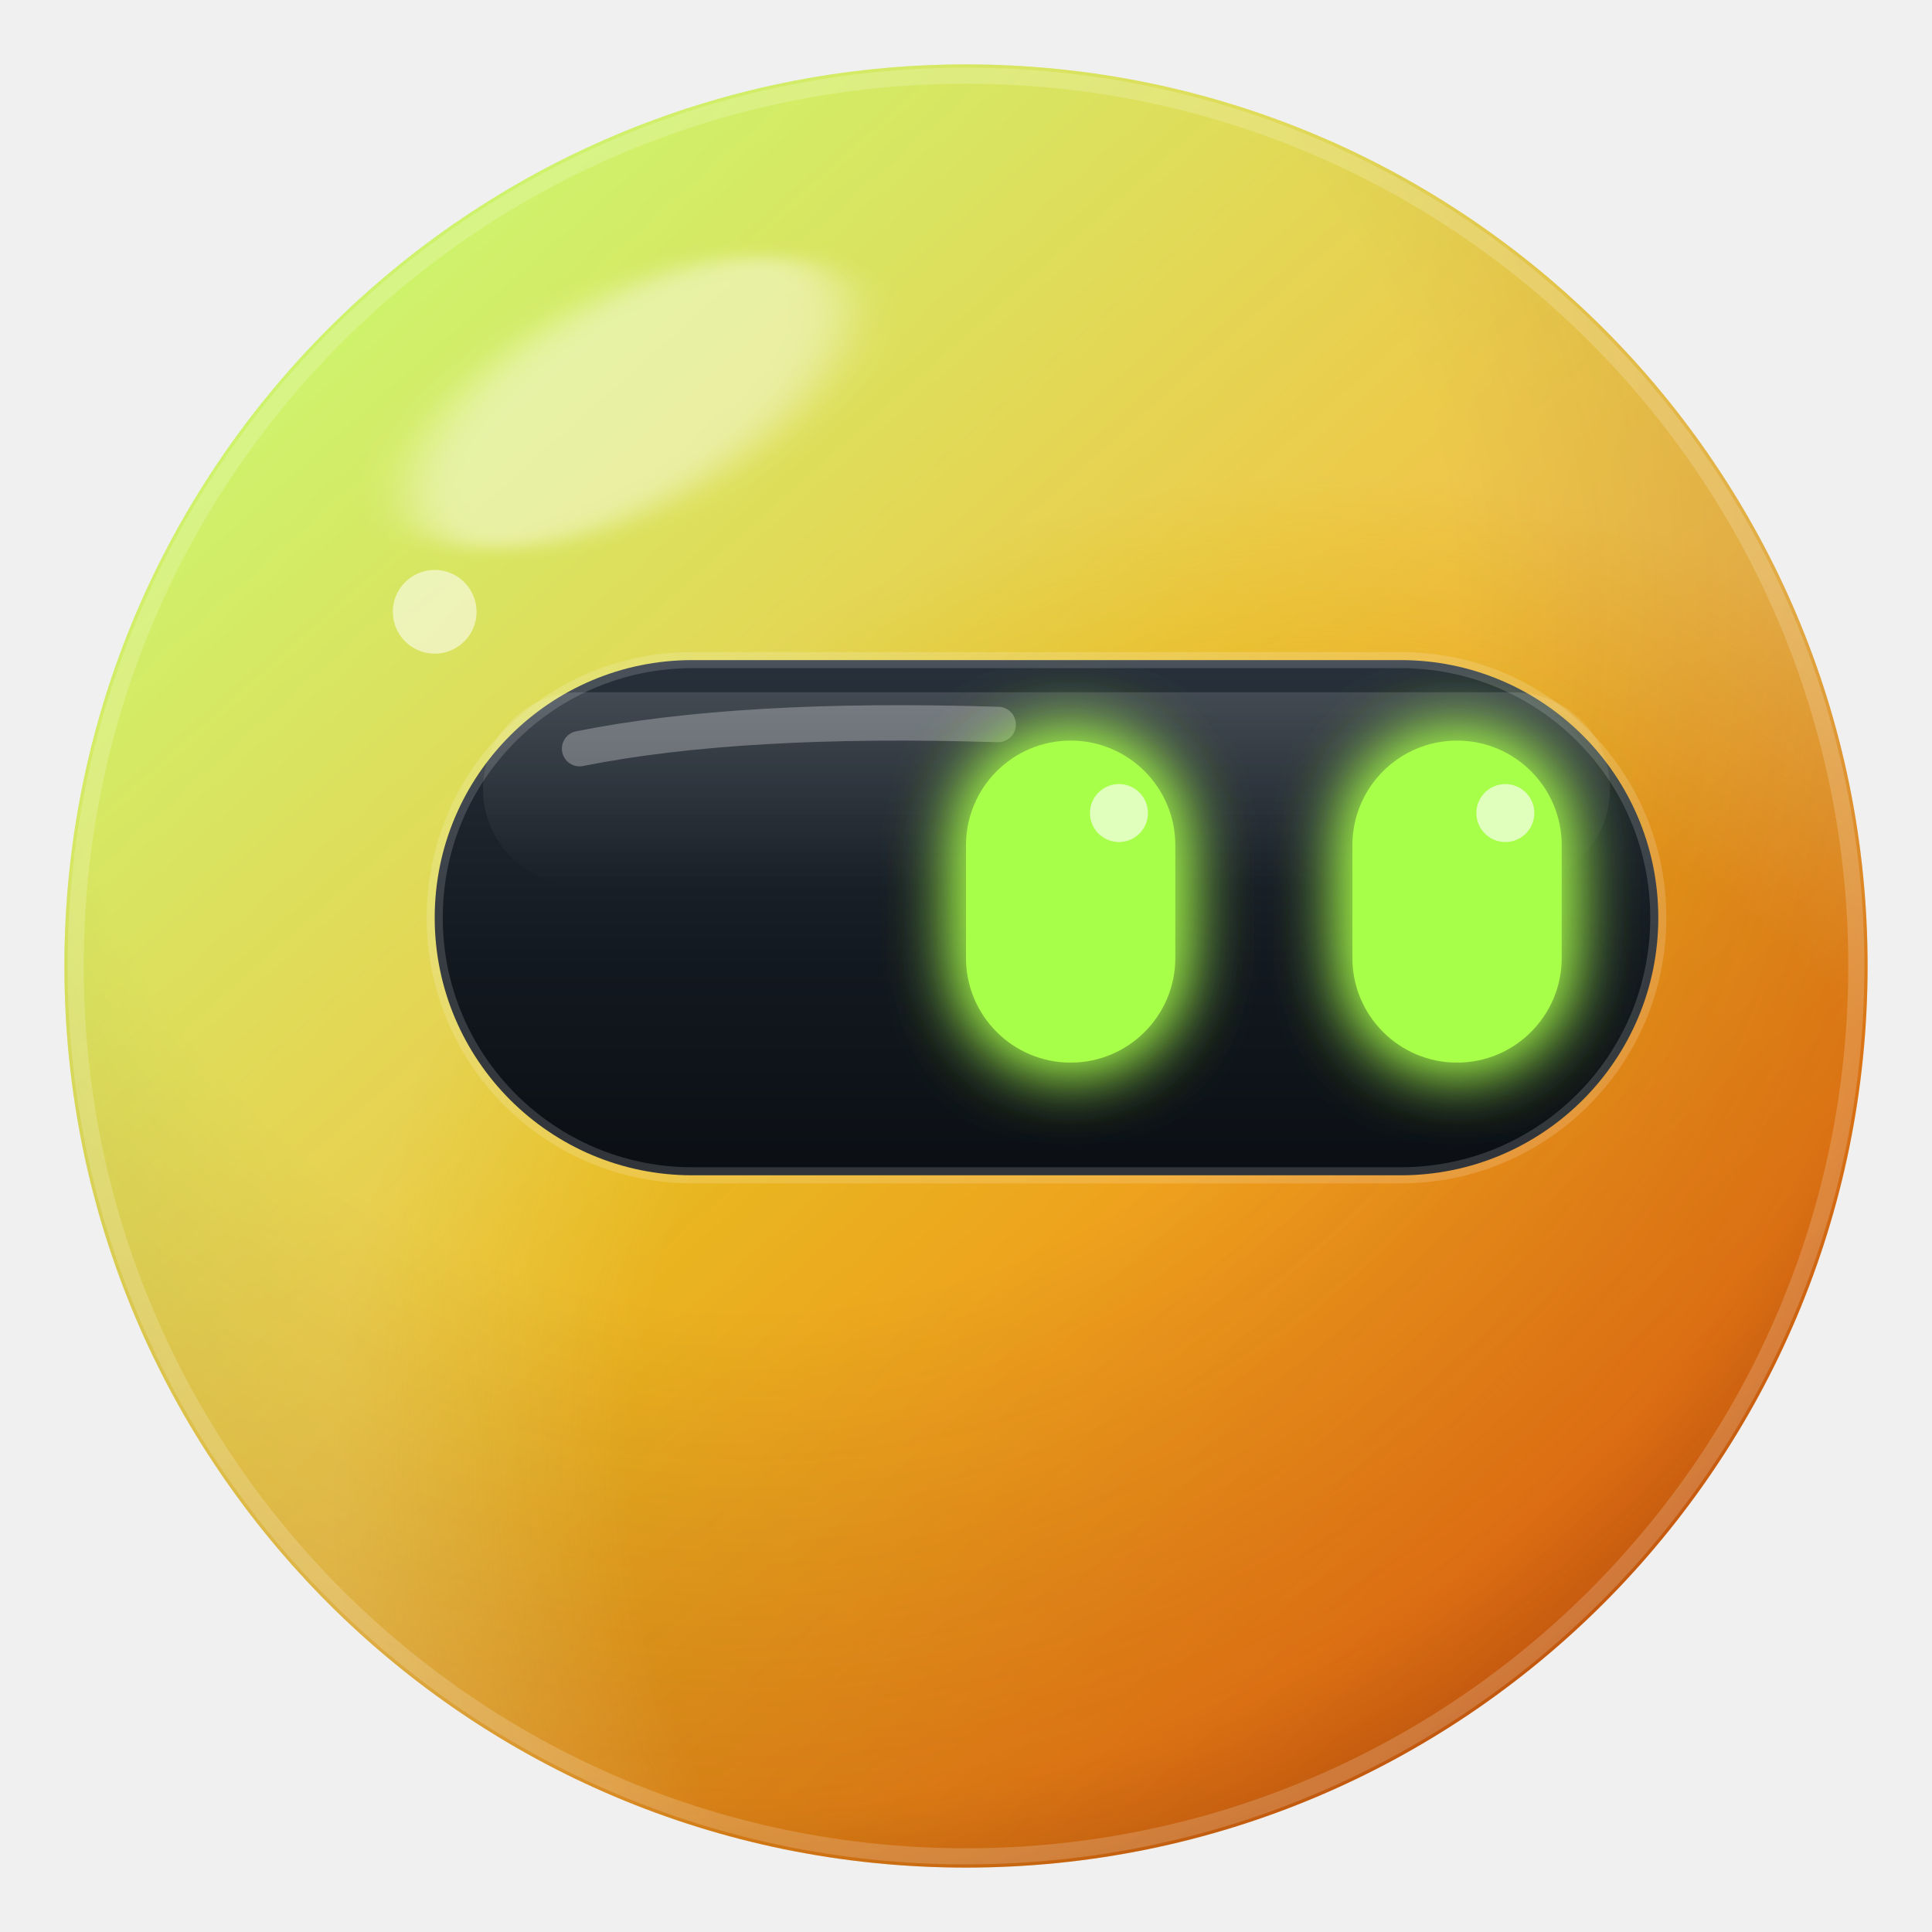
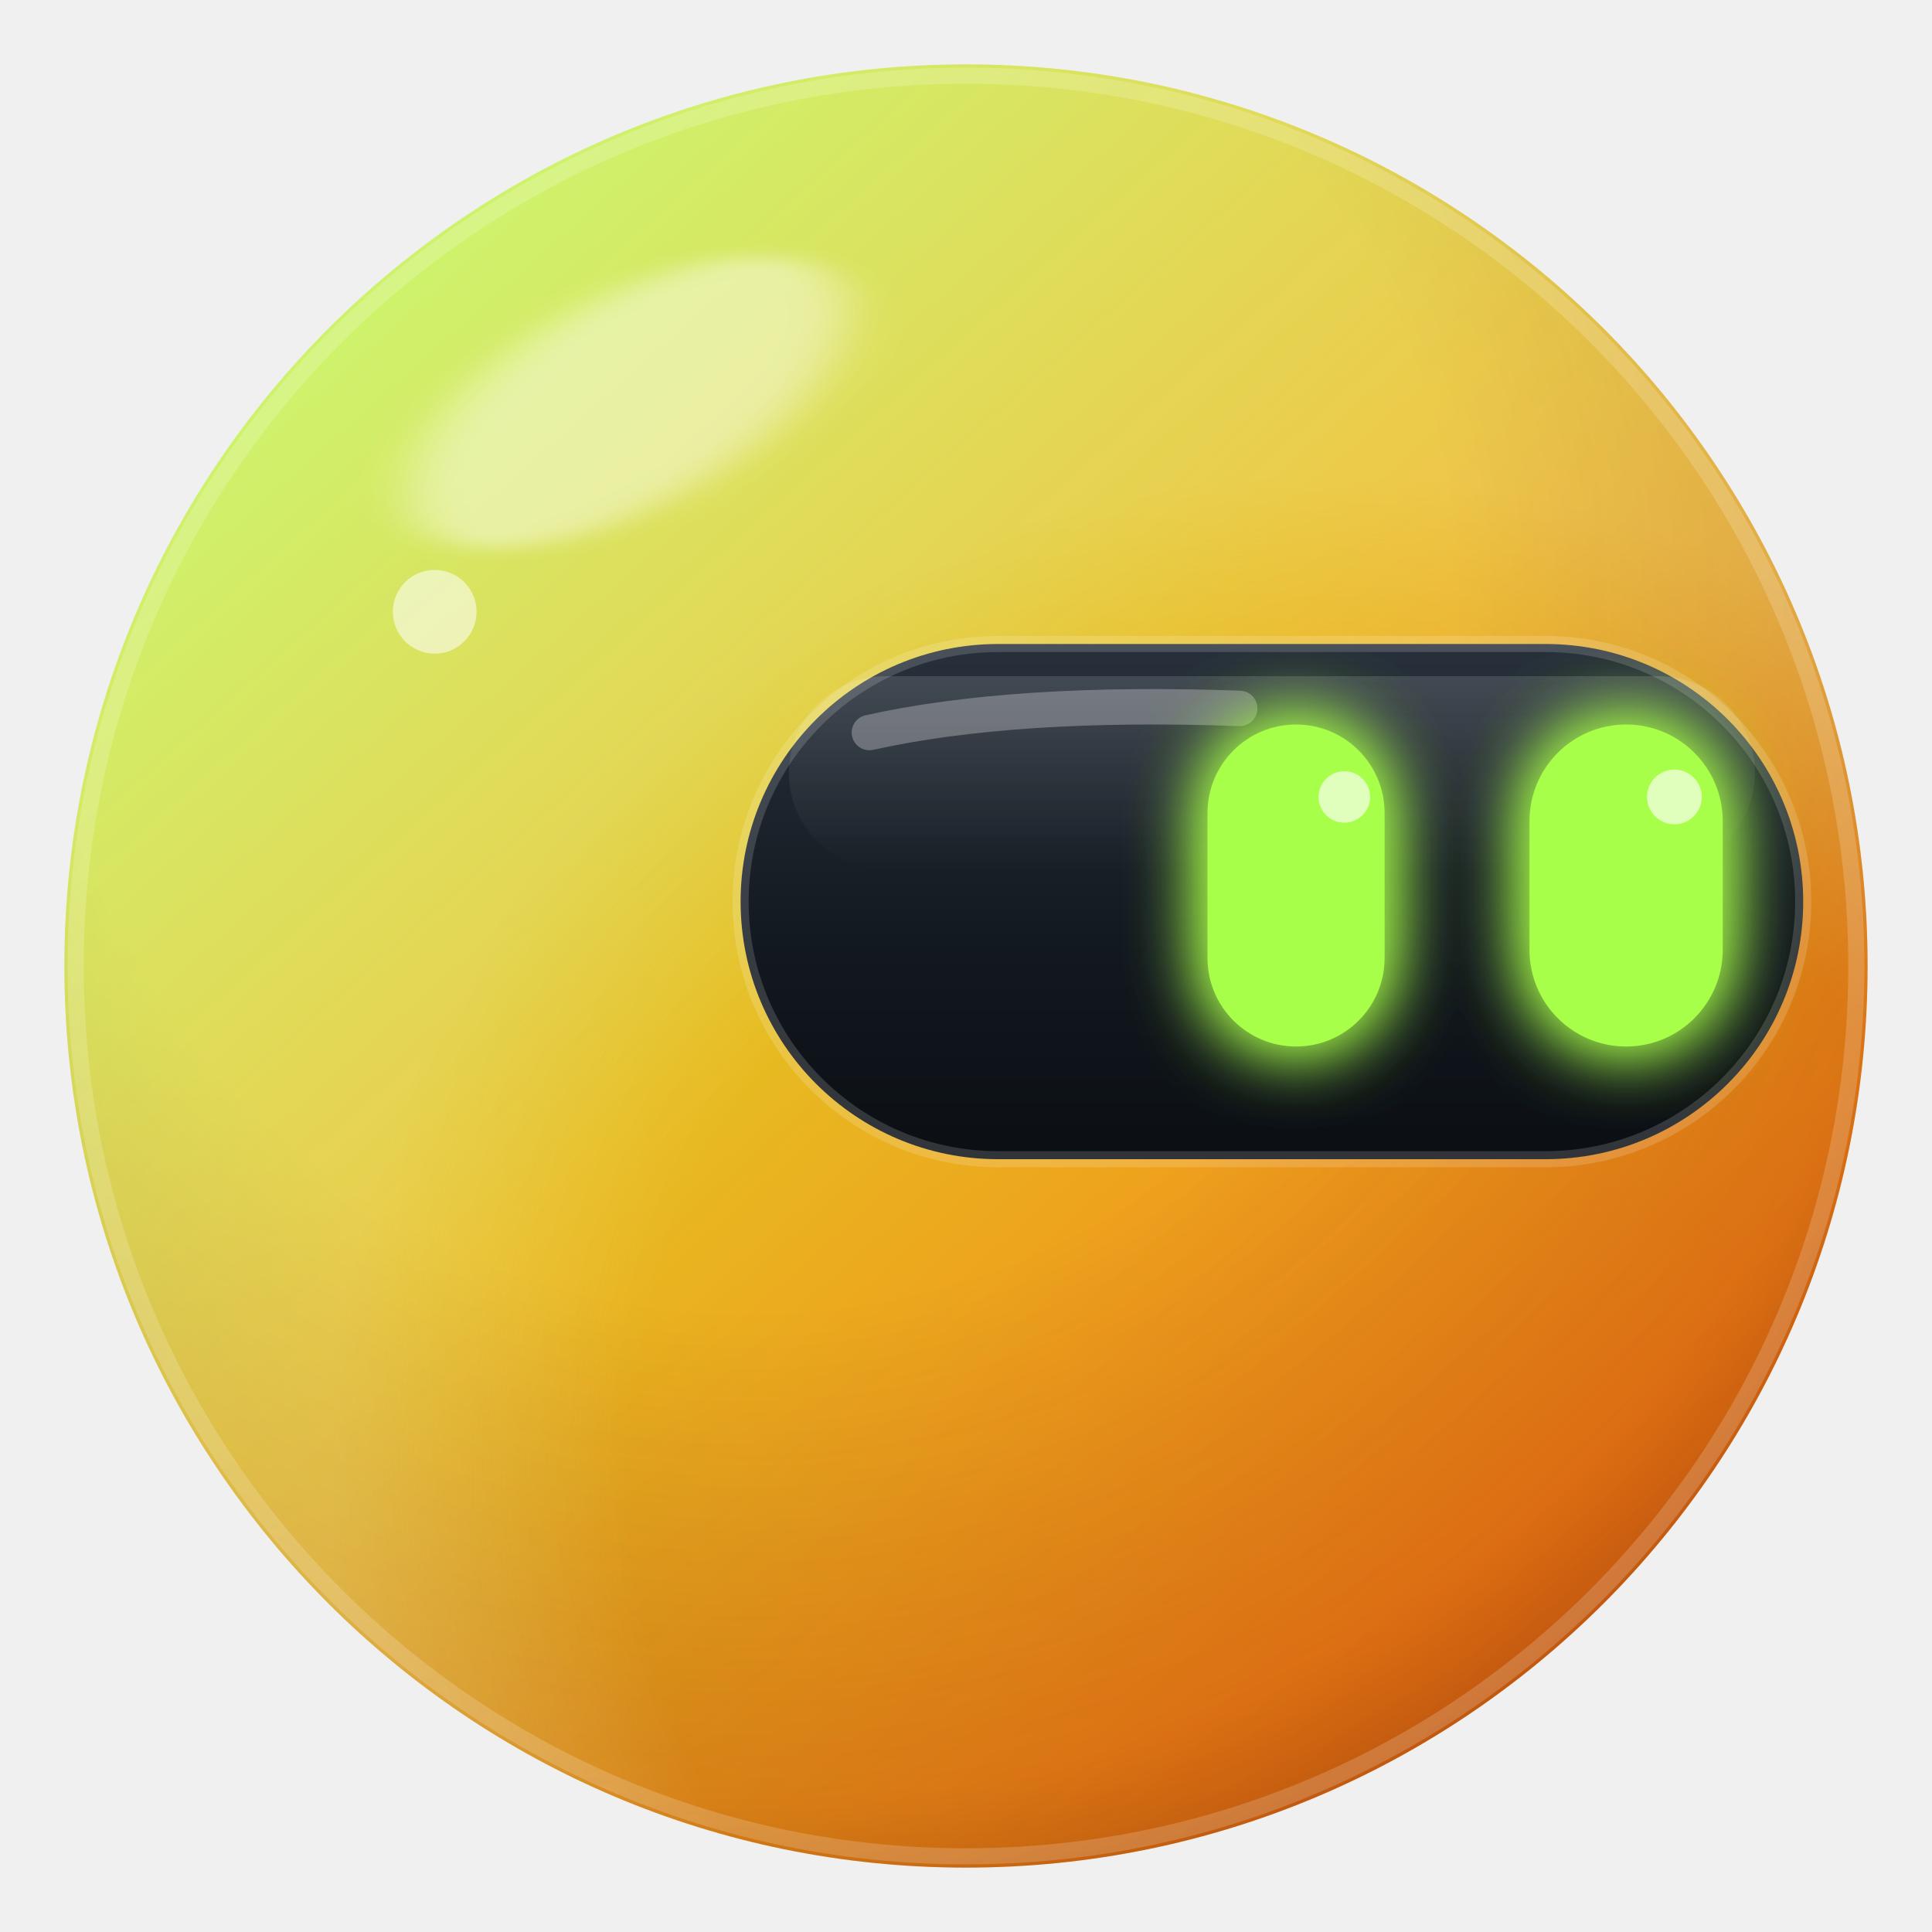
<svg xmlns="http://www.w3.org/2000/svg" viewBox="20 20 120 120">
  <defs>
    <linearGradient id="b" x1="0.1" y1="0.05" x2="0.9" y2="0.95">
      <stop offset="0" stop-color="#b4ff5a" />
      <stop offset=".45" stop-color="#e6bd22" />
      <stop offset="1" stop-color="#ff6a13" />
    </linearGradient>
    <radialGradient id="shade" cx="38%" cy="30%" r="78%">
      <stop offset=".5" stop-color="#000" stop-opacity="0" />
      <stop offset=".85" stop-color="#5a1d00" stop-opacity=".18" />
      <stop offset="1" stop-color="#3a1200" stop-opacity=".42" />
    </radialGradient>
    <radialGradient id="rim" cx="70%" cy="78%" r="55%">
      <stop offset=".7" stop-color="#fff2c4" stop-opacity="0" />
      <stop offset="1" stop-color="#fff2c4" stop-opacity=".25" />
    </radialGradient>
    <linearGradient id="v" x1="0" y1="0" x2="0" y2="1">
      <stop offset="0" stop-color="#28313b" />
      <stop offset=".6" stop-color="#12181f" />
      <stop offset="1" stop-color="#0b0f14" />
    </linearGradient>
    <linearGradient id="glass" x1="0" y1="0" x2="0" y2="1">
      <stop offset="0" stop-color="#fff" stop-opacity=".22" />
      <stop offset="1" stop-color="#fff" stop-opacity="0" />
    </linearGradient>
    <radialGradient id="ground" cx="50%" cy="50%" r="50%">
      <stop offset="0" stop-color="#8a3a08" stop-opacity=".28" />
      <stop offset="1" stop-color="#8a3a08" stop-opacity="0" />
    </radialGradient>
    <radialGradient id="halo" cx="50%" cy="45%" r="50%">
      <stop offset="0" stop-color="#ff7a28" stop-opacity=".42" />
      <stop offset="1" stop-color="#ff7a28" stop-opacity="0" />
    </radialGradient>
    <filter id="e" x="-80%" y="-80%" width="260%" height="260%">
      <feGaussianBlur stdDeviation="2.2" result="b" />
      <feMerge>
        <feMergeNode in="b" />
        <feMergeNode in="b" />
        <feMergeNode in="SourceGraphic" />
      </feMerge>
    </filter>
    <filter id="soft" x="-20%" y="-20%" width="140%" height="140%">
      <feGaussianBlur stdDeviation="1.2" />
    </filter>
+     <clipPath id="body">
+       <circle cx="80" cy="80" r="54.5" />
+     </clipPath>
  </defs>
  <circle cx="80" cy="80" r="56" fill="url(#b)" />
  <circle cx="80" cy="80" r="56" fill="url(#shade)" />
  <circle cx="80" cy="80" r="56" fill="url(#rim)" />
  <circle cx="80" cy="80" r="55.3" fill="none" stroke="#fff" stroke-opacity=".18" stroke-width="1" />
  <ellipse cx="59" cy="45" rx="15" ry="6.5" fill="#fff" opacity=".42" transform="rotate(-28 59 45)" filter="url(#soft)" />
  <circle cx="47" cy="58" r="2.6" fill="#fff" opacity=".55" />
-   <rect x="47" y="61" width="76" height="32" rx="16" fill="url(#v)" />
-   <rect x="47" y="61" width="76" height="32" rx="16" fill="none" stroke="#fff" stroke-opacity=".16" />
-   <path d="M56 66.5 Q66 64.5 82 65" stroke="#fff" stroke-opacity=".28" stroke-width="2.2" stroke-linecap="round" fill="none" />
-   <rect x="50" y="63" width="70" height="12" rx="6" fill="url(#glass)" opacity=".6" />
-   <g filter="url(#e)" fill="#a8ff4a">
-     <rect x="80" y="66" width="13" height="20" rx="6.5" />
-     <rect x="104" y="66" width="13" height="20" rx="6.5" />
-   </g>
-   <g fill="#eaffd0" opacity=".85">
-     <circle cx="89.5" cy="70.5" r="1.8" />
-     <circle cx="113.5" cy="70.5" r="1.8" />
+   <g clip-path="url(#body)">
+     <rect x="66" y="60" width="66" height="32" rx="16" fill="url(#v)" />
+     <rect x="66" y="60" width="66" height="32" rx="16" fill="none" stroke="#fff" stroke-opacity=".16" />
+     <path d="M74 65.5 Q83 63.5 97 64" stroke="#fff" stroke-opacity=".28" stroke-width="2.2" stroke-linecap="round" fill="none" />
+     <rect x="69" y="62" width="60" height="12" rx="6" fill="url(#glass)" opacity=".6" />
+     <g filter="url(#e)" fill="#a8ff4a">
+       <rect x="95" y="65" width="11" height="20" rx="5.5" />
+       <rect x="115" y="65" width="12" height="20" rx="6" />
+     </g>
+     <g fill="#eaffd0" opacity=".85">
+       <circle cx="103.5" cy="69.5" r="1.6" />
+       <circle cx="124" cy="69.5" r="1.7" />
+     </g>
  </g>
</svg>
